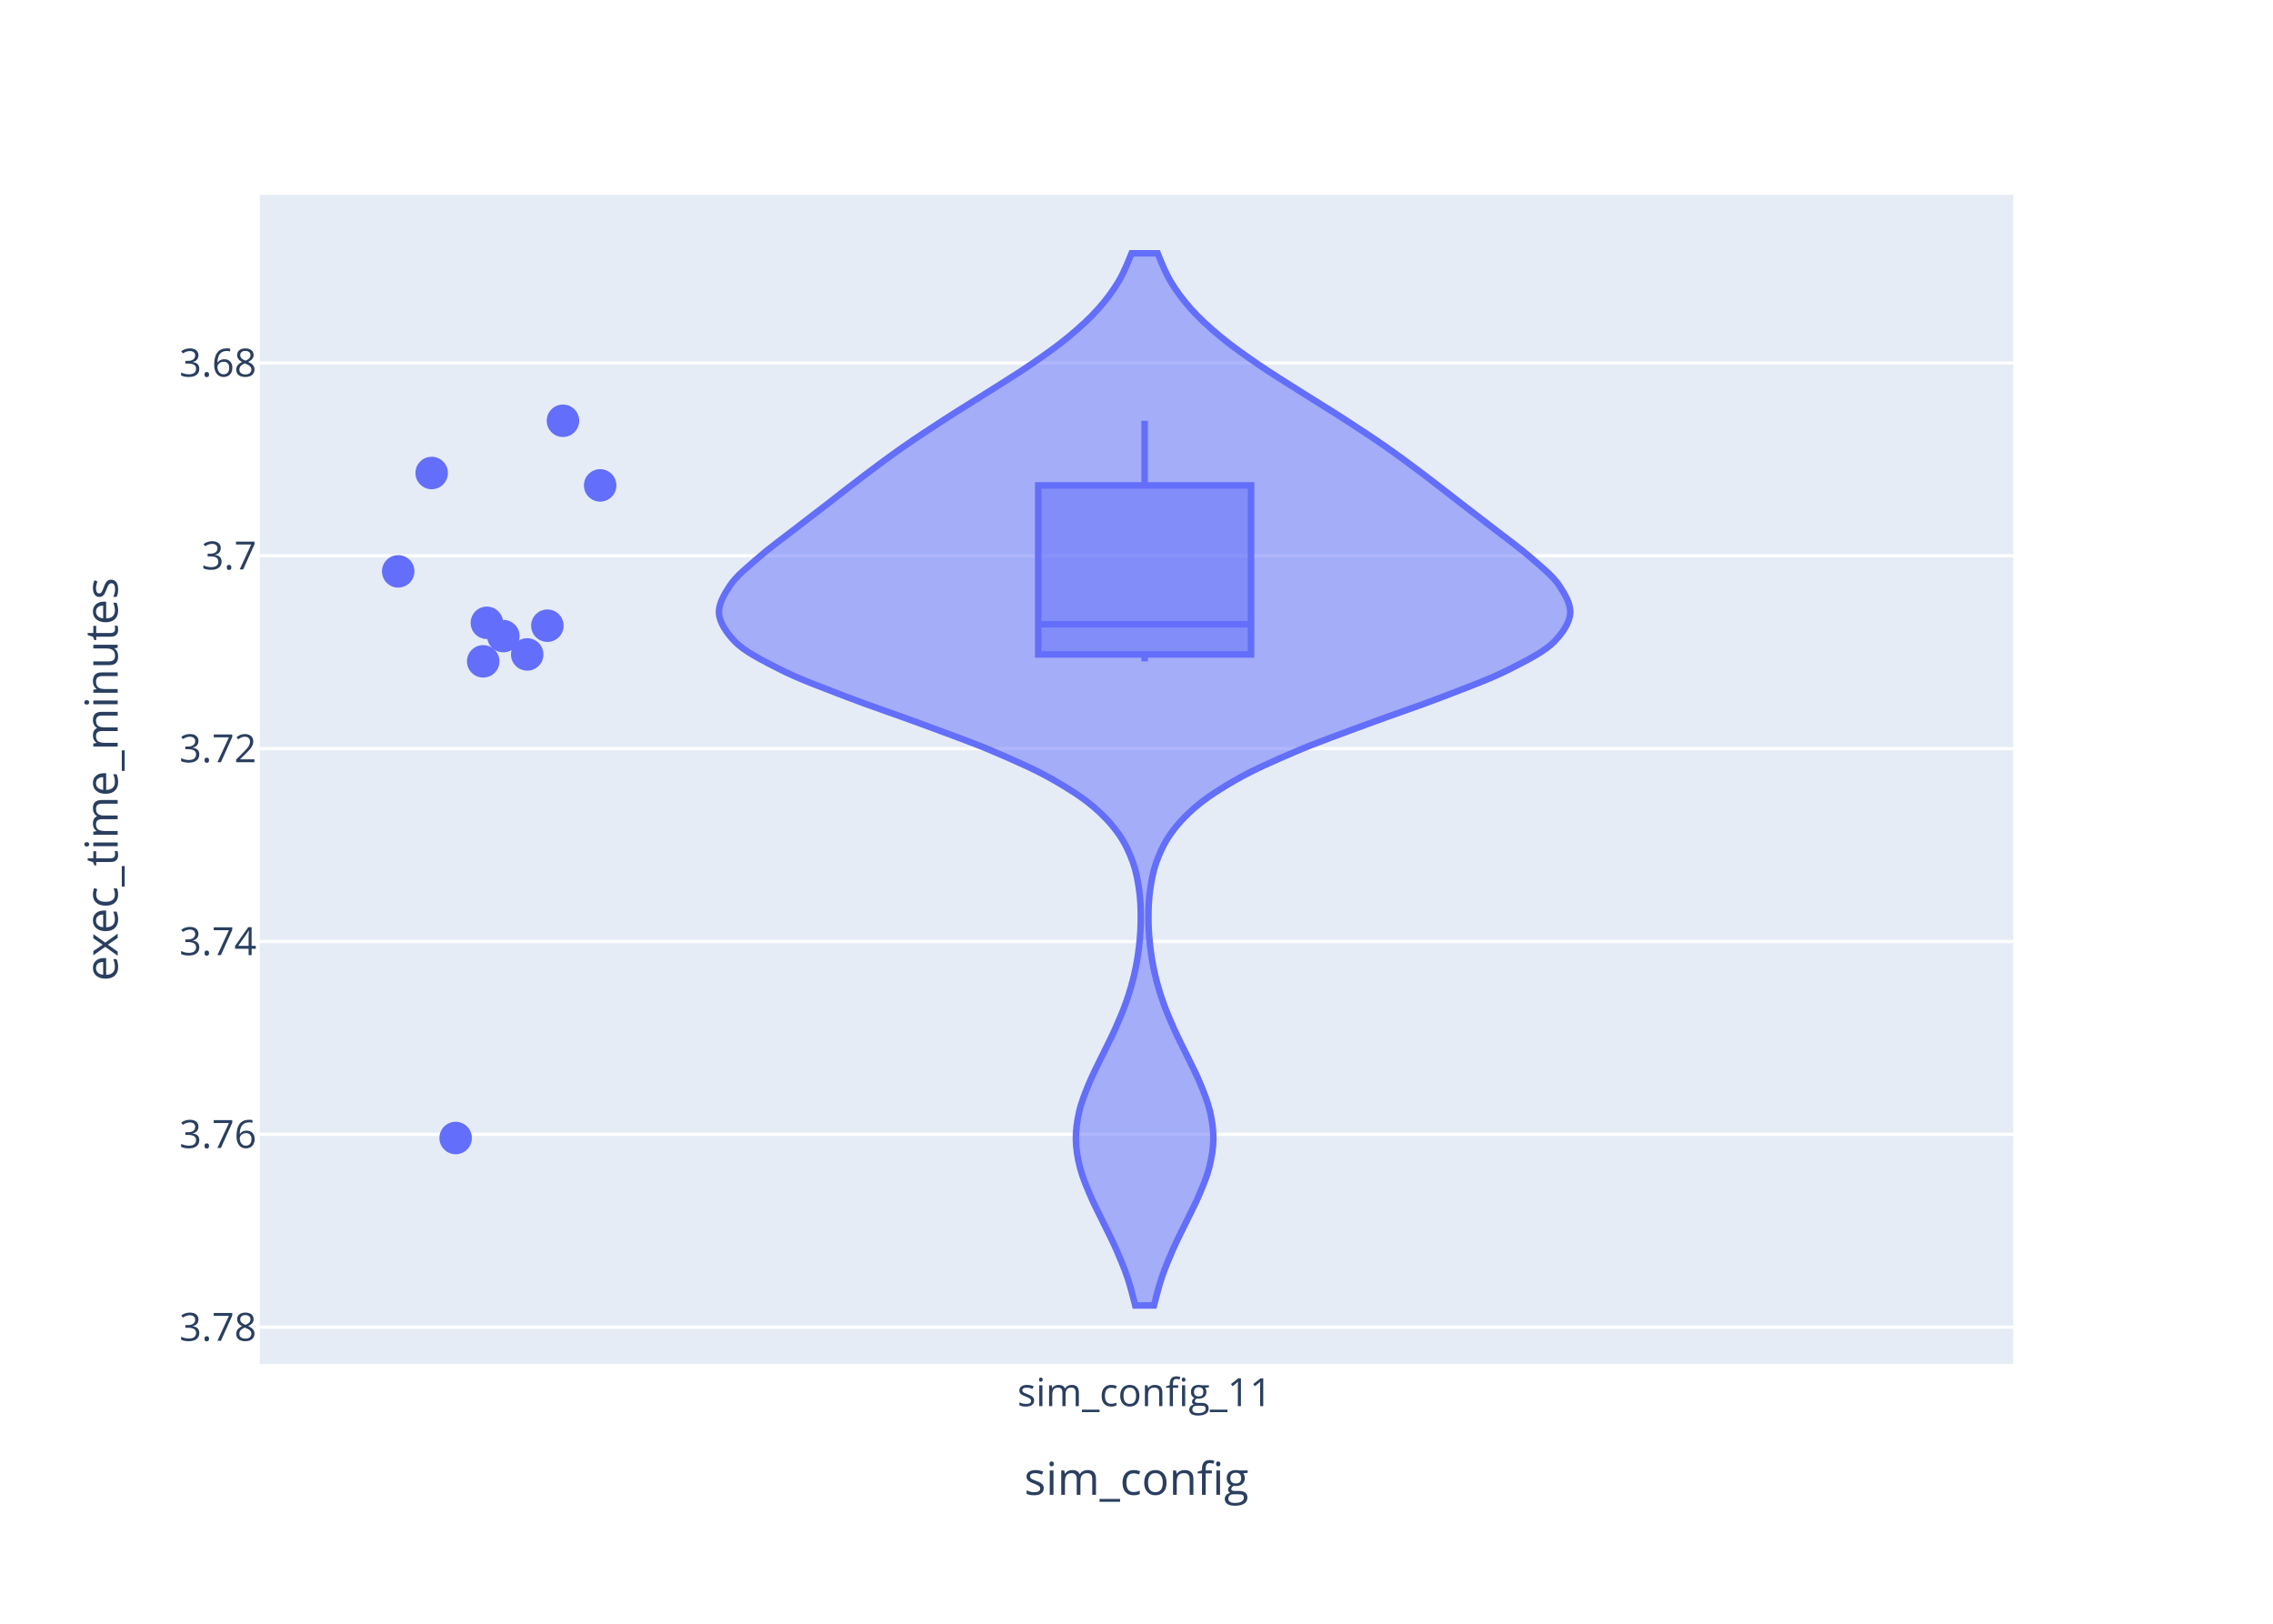
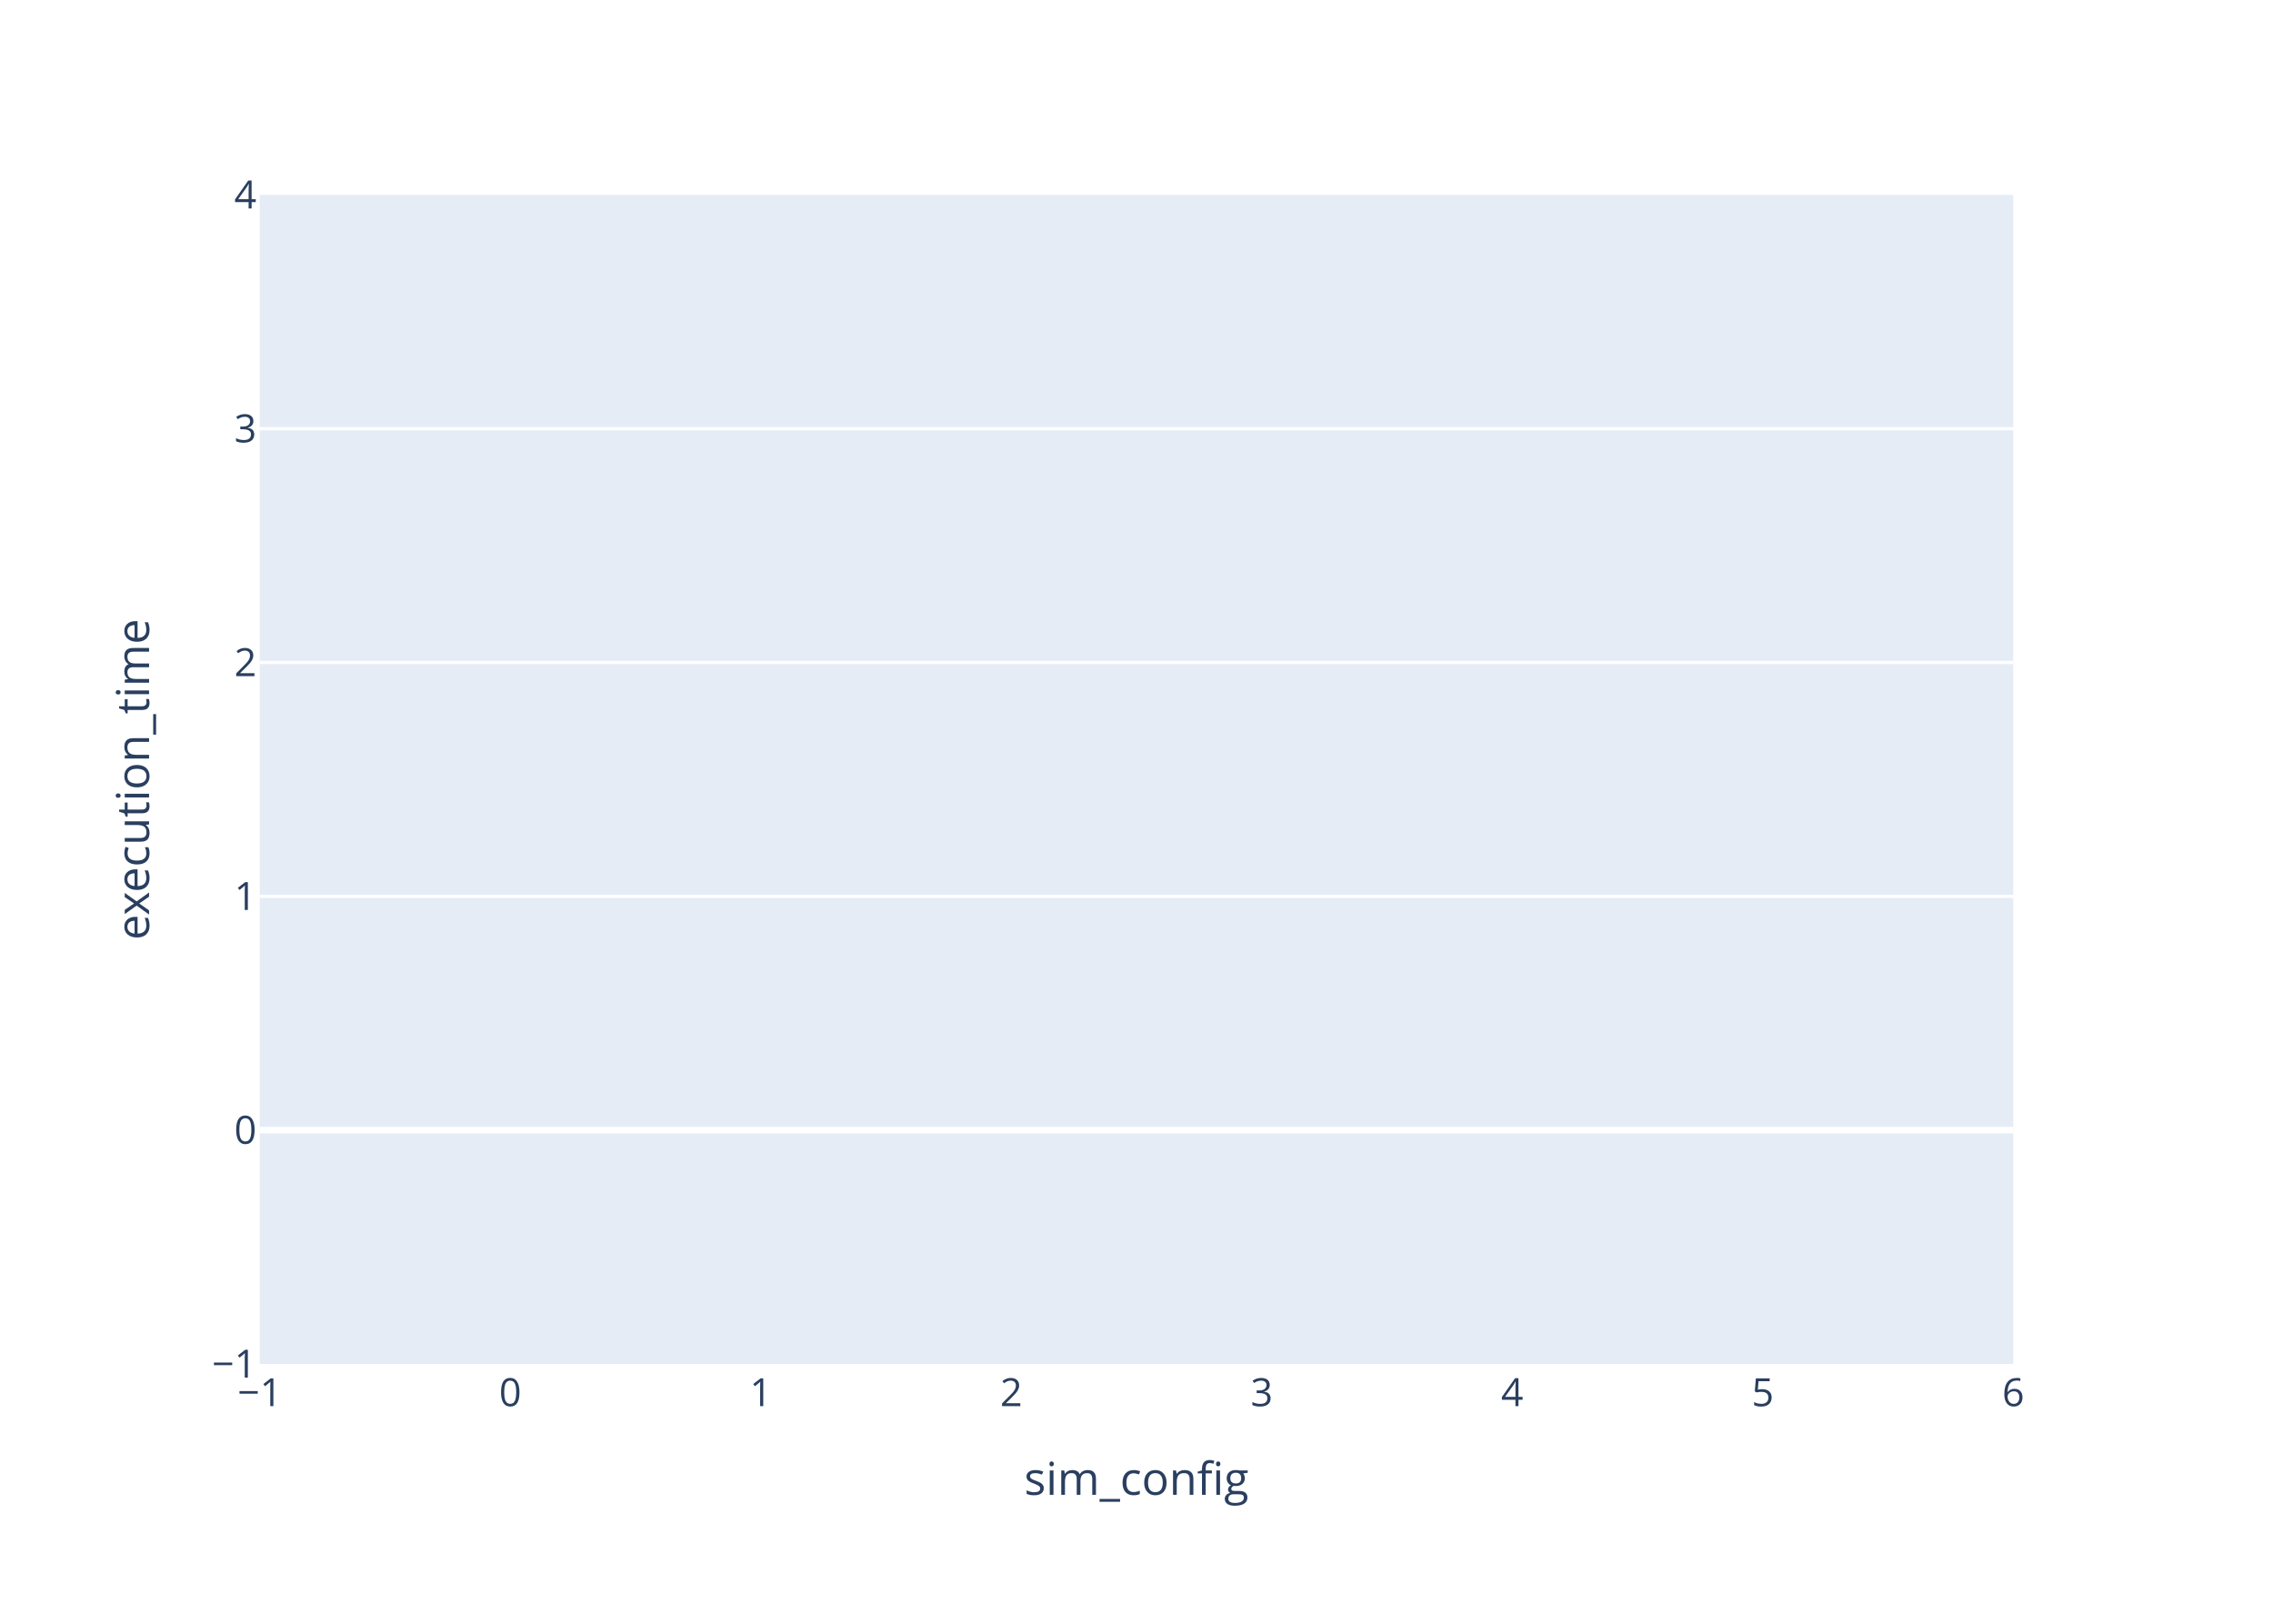
<svg xmlns="http://www.w3.org/2000/svg" class="main-svg" width="700" height="500" style="" viewBox="0 0 700 500">
  <rect x="0" y="0" width="700" height="500" style="fill: rgb(255, 255, 255); fill-opacity: 1;" />
-   <defs id="defs-8269bc">
+   <defs id="defs-f65d46">
    <g class="clips">
-       <clipPath id="clip8269bcxyplot" class="plotclip">
+       <clipPath id="clipf65d46xyplot" class="plotclip">
        <rect width="540" height="360" />
      </clipPath>
-       <clipPath class="axesclip" id="clip8269bcx">
+       <clipPath class="axesclip" id="clipf65d46x">
        <rect x="80" y="0" width="540" height="500" />
      </clipPath>
-       <clipPath class="axesclip" id="clip8269bcy">
+       <clipPath class="axesclip" id="clipf65d46y">
        <rect x="0" y="60" width="700" height="360" />
      </clipPath>
-       <clipPath class="axesclip" id="clip8269bcxy">
+       <clipPath class="axesclip" id="clipf65d46xy">
        <rect x="80" y="60" width="540" height="360" />
      </clipPath>
    </g>
    <g class="gradients" />
    <g class="patterns" />
  </defs>
  <g class="bglayer">
    <rect class="bg" x="80" y="60" width="540" height="360" style="fill: rgb(229, 236, 246); fill-opacity: 1; stroke-width: 0;" />
  </g>
  <g class="layer-below">
    <g class="imagelayer" />
    <g class="shapelayer" />
  </g>
  <g class="cartesianlayer">
    <g class="subplot xy">
      <g class="layer-subplot">
        <g class="shapelayer" />
        <g class="imagelayer" />
      </g>
      <g class="minor-gridlayer">
        <g class="x" />
        <g class="y" />
      </g>
      <g class="gridlayer">
        <g class="x" />
        <g class="y">
-           <path class="ygrid crisp" transform="translate(0,408.67)" d="M80,0h540" style="stroke: rgb(255, 255, 255); stroke-opacity: 1; stroke-width: 1px;" />
-           <path class="ygrid crisp" transform="translate(0,349.29)" d="M80,0h540" style="stroke: rgb(255, 255, 255); stroke-opacity: 1; stroke-width: 1px;" />
-           <path class="ygrid crisp" transform="translate(0,289.91)" d="M80,0h540" style="stroke: rgb(255, 255, 255); stroke-opacity: 1; stroke-width: 1px;" />
-           <path class="ygrid crisp" transform="translate(0,230.52)" d="M80,0h540" style="stroke: rgb(255, 255, 255); stroke-opacity: 1; stroke-width: 1px;" />
-           <path class="ygrid crisp" transform="translate(0,171.14)" d="M80,0h540" style="stroke: rgb(255, 255, 255); stroke-opacity: 1; stroke-width: 1px;" />
-           <path class="ygrid crisp" transform="translate(0,111.76)" d="M80,0h540" style="stroke: rgb(255, 255, 255); stroke-opacity: 1; stroke-width: 1px;" />
+           <path class="ygrid crisp" transform="translate(0,276)" d="M80,0h540" style="stroke: rgb(255, 255, 255); stroke-opacity: 1; stroke-width: 1px;" />
+           <path class="ygrid crisp" transform="translate(0,204)" d="M80,0h540" style="stroke: rgb(255, 255, 255); stroke-opacity: 1; stroke-width: 1px;" />
+           <path class="ygrid crisp" transform="translate(0,132)" d="M80,0h540" style="stroke: rgb(255, 255, 255); stroke-opacity: 1; stroke-width: 1px;" />
        </g>
      </g>
-       <g class="zerolinelayer" />
+       <g class="zerolinelayer">
+         <path class="yzl zl crisp" transform="translate(0,348)" d="M80,0h540" style="stroke: rgb(255, 255, 255); stroke-opacity: 1; stroke-width: 2px;" />
+       </g>
      <g class="layer-between">
        <g class="shapelayer" />
        <g class="imagelayer" />
      </g>
      <path class="xlines-below" />
      <path class="ylines-below" />
      <g class="overlines-below" />
      <g class="xaxislayer-below" />
      <g class="yaxislayer-below" />
      <g class="overaxes-below" />
-       <g class="plot" transform="translate(80,60)" clip-path="url(#clip8269bcxyplot)">
-         <g class="violinlayer mlayer">
-           <g class="trace violins" style="opacity: 1;">
-             <path class="violin" d="M276.52,18Q278.8,23.77 280.43,26.53C282.16,29.46 284.29,32.31 286.72,35.05C289.35,38.02 292.48,40.83 295.77,43.58C299.31,46.53 303.32,49.33 307.35,52.11C311.57,55.02 316.14,57.8 320.58,60.63C325.06,63.48 329.71,66.29 334.14,69.16C338.48,71.97 342.79,74.79 346.92,77.68C350.93,80.48 354.77,83.34 358.58,86.21C362.33,89.03 365.93,91.9 369.61,94.74C373.3,97.58 377.02,100.41 380.69,103.26C384.33,106.09 388.19,108.85 391.53,111.79C394.66,114.55 398.16,117.25 400.2,120.32C401.97,122.99 403.75,126.04 403.57,128.84C403.38,131.73 401.28,134.8 398.85,137.37C395.73,140.66 390.37,143.24 385.24,145.89C379.21,149 371.81,151.66 364.7,154.42C357.16,157.35 348.89,160.07 341.17,162.95C333.63,165.76 325.87,168.49 318.89,171.47C312.5,174.2 306.23,176.94 300.85,180C296.13,182.68 291.72,185.46 288.15,188.53C285.04,191.2 282.38,194.06 280.32,197.05C278.45,199.77 277.12,202.67 276.09,205.58C275.1,208.37 274.58,211.25 274.18,214.11C273.78,216.93 273.68,219.79 273.68,222.63C273.68,225.47 273.86,228.33 274.18,231.16C274.5,234.01 274.96,236.86 275.6,239.68C276.25,242.54 277.09,245.39 278.06,248.21C279.05,251.08 280.27,253.92 281.52,256.74C282.79,259.6 284.29,262.42 285.65,265.26C287.01,268.1 288.51,270.91 289.69,273.79C290.84,276.6 291.99,279.44 292.65,282.32C293.3,285.13 293.7,288 293.67,290.84C293.64,293.68 293.15,296.56 292.44,299.37C291.72,302.25 290.51,305.08 289.33,307.89C288.12,310.76 286.6,313.58 285.24,316.42C283.87,319.26 282.39,322.09 281.14,324.95C279.91,327.77 278.73,330.6 277.76,333.47Q276.81,336.29 275.37,342L269.63,342Q268.19,336.29 267.24,333.47C266.27,330.6 265.09,327.77 263.86,324.95C262.61,322.09 261.13,319.26 259.76,316.42C258.4,313.58 256.88,310.76 255.67,307.89C254.49,305.08 253.28,302.25 252.56,299.37C251.85,296.56 251.36,293.68 251.33,290.84C251.3,288 251.7,285.13 252.35,282.32C253.01,279.44 254.16,276.6 255.31,273.79C256.49,270.91 257.99,268.1 259.35,265.26C260.71,262.42 262.21,259.6 263.48,256.74C264.73,253.92 265.95,251.08 266.94,248.21C267.91,245.39 268.75,242.54 269.4,239.68C270.04,236.86 270.5,234.01 270.82,231.16C271.14,228.33 271.32,225.47 271.32,222.63C271.32,219.79 271.22,216.93 270.82,214.11C270.42,211.25 269.9,208.37 268.91,205.58C267.88,202.67 266.55,199.77 264.68,197.05C262.62,194.06 259.96,191.2 256.85,188.53C253.28,185.46 248.87,182.68 244.15,180C238.77,176.94 232.5,174.2 226.11,171.47C219.13,168.49 211.37,165.76 203.83,162.95C196.11,160.07 187.84,157.35 180.3,154.42C173.19,151.66 165.79,149 159.76,145.89C154.63,143.24 149.27,140.66 146.15,137.37C143.72,134.8 141.61,131.73 141.42,128.84C141.24,126.04 143.03,122.99 144.8,120.32C146.84,117.25 150.34,114.55 153.47,111.79C156.81,108.85 160.67,106.09 164.31,103.26C167.98,100.41 171.7,97.58 175.39,94.74C179.07,91.9 182.67,89.03 186.42,86.21C190.23,83.34 194.07,80.48 198.08,77.68C202.21,74.79 206.52,71.97 210.86,69.16C215.29,66.29 219.94,63.48 224.42,60.63C228.86,57.8 233.43,55.02 237.65,52.11C241.68,49.33 245.69,46.53 249.23,43.58C252.52,40.83 255.65,38.02 258.28,35.05C260.71,32.31 262.84,29.46 264.57,26.53Q266.2,23.77 268.48,18Z" style="vector-effect: none; stroke-width: 2px; stroke: rgb(99, 110, 250); stroke-opacity: 1; fill: rgb(99, 110, 250); fill-opacity: 0.5;" />
-             <path class="box" d="M239.73,132.22H305.27M239.73,89.47H305.27V141.52H239.73ZM272.5,89.47V69.57M272.5,141.52V143.65" style="vector-effect: non-scaling-stroke; stroke-width: 2px; stroke: rgb(99, 110, 250); stroke-opacity: 1; fill: rgb(99, 110, 250); fill-opacity: 0.5;" />
-             <g class="points">
-               <path class="point" transform="translate(93.37,69.57)" d="M5,0A5,5 0 1,1 0,-5A5,5 0 0,1 5,0Z" style="opacity: 1; stroke-width: 0px; fill: rgb(99, 110, 250); fill-opacity: 1;" />
-               <path class="point" transform="translate(52.94,85.65)" d="M5,0A5,5 0 1,1 0,-5A5,5 0 0,1 5,0Z" style="opacity: 1; stroke-width: 0px; fill: rgb(99, 110, 250); fill-opacity: 1;" />
-               <path class="point" transform="translate(104.83,89.47)" d="M5,0A5,5 0 1,1 0,-5A5,5 0 0,1 5,0Z" style="opacity: 1; stroke-width: 0px; fill: rgb(99, 110, 250); fill-opacity: 1;" />
-               <path class="point" transform="translate(42.63,115.94)" d="M5,0A5,5 0 1,1 0,-5A5,5 0 0,1 5,0Z" style="opacity: 1; stroke-width: 0px; fill: rgb(99, 110, 250); fill-opacity: 1;" />
-               <path class="point" transform="translate(69.94,131.78)" d="M5,0A5,5 0 1,1 0,-5A5,5 0 0,1 5,0Z" style="opacity: 1; stroke-width: 0px; fill: rgb(99, 110, 250); fill-opacity: 1;" />
-               <path class="point" transform="translate(88.57,132.67)" d="M5,0A5,5 0 1,1 0,-5A5,5 0 0,1 5,0Z" style="opacity: 1; stroke-width: 0px; fill: rgb(99, 110, 250); fill-opacity: 1;" />
-               <path class="point" transform="translate(75.01,135.88)" d="M5,0A5,5 0 1,1 0,-5A5,5 0 0,1 5,0Z" style="opacity: 1; stroke-width: 0px; fill: rgb(99, 110, 250); fill-opacity: 1;" />
-               <path class="point" transform="translate(82.36,141.52)" d="M5,0A5,5 0 1,1 0,-5A5,5 0 0,1 5,0Z" style="opacity: 1; stroke-width: 0px; fill: rgb(99, 110, 250); fill-opacity: 1;" />
-               <path class="point" transform="translate(68.81,143.65)" d="M5,0A5,5 0 1,1 0,-5A5,5 0 0,1 5,0Z" style="opacity: 1; stroke-width: 0px; fill: rgb(99, 110, 250); fill-opacity: 1;" />
-               <path class="point" transform="translate(60.32,290.43)" d="M5,0A5,5 0 1,1 0,-5A5,5 0 0,1 5,0Z" style="opacity: 1; stroke-width: 0px; fill: rgb(99, 110, 250); fill-opacity: 1;" />
-             </g>
-           </g>
-         </g>
-       </g>
+       <g class="plot" transform="translate(80,60)" clip-path="url(#clipf65d46xyplot)" />
      <g class="overplot" />
      <path class="xlines-above crisp" d="M0,0" style="fill: none;" />
      <path class="ylines-above crisp" d="M0,0" style="fill: none;" />
      <g class="overlines-above" />
      <g class="xaxislayer-above">
        <g class="xtick">
-           <text text-anchor="middle" x="0" y="433" transform="translate(352.5,0)" style="font-family: 'Open Sans', verdana, arial, sans-serif; font-size: 12px; fill: rgb(42, 63, 95); fill-opacity: 1; white-space: pre; opacity: 1;">sim_config_11</text>
+           <text text-anchor="middle" x="0" y="433" transform="translate(80,0)" style="font-family: 'Open Sans', verdana, arial, sans-serif; font-size: 12px; fill: rgb(42, 63, 95); fill-opacity: 1; white-space: pre; opacity: 1;">−1</text>
+         </g>
+         <g class="xtick">
+           <text text-anchor="middle" x="0" y="433" style="font-family: 'Open Sans', verdana, arial, sans-serif; font-size: 12px; fill: rgb(42, 63, 95); fill-opacity: 1; white-space: pre; opacity: 1;" transform="translate(157.14,0)">0</text>
+         </g>
+         <g class="xtick">
+           <text text-anchor="middle" x="0" y="433" style="font-family: 'Open Sans', verdana, arial, sans-serif; font-size: 12px; fill: rgb(42, 63, 95); fill-opacity: 1; white-space: pre; opacity: 1;" transform="translate(234.29,0)">1</text>
+         </g>
+         <g class="xtick">
+           <text text-anchor="middle" x="0" y="433" style="font-family: 'Open Sans', verdana, arial, sans-serif; font-size: 12px; fill: rgb(42, 63, 95); fill-opacity: 1; white-space: pre; opacity: 1;" transform="translate(311.43,0)">2</text>
+         </g>
+         <g class="xtick">
+           <text text-anchor="middle" x="0" y="433" style="font-family: 'Open Sans', verdana, arial, sans-serif; font-size: 12px; fill: rgb(42, 63, 95); fill-opacity: 1; white-space: pre; opacity: 1;" transform="translate(388.57,0)">3</text>
+         </g>
+         <g class="xtick">
+           <text text-anchor="middle" x="0" y="433" style="font-family: 'Open Sans', verdana, arial, sans-serif; font-size: 12px; fill: rgb(42, 63, 95); fill-opacity: 1; white-space: pre; opacity: 1;" transform="translate(465.71,0)">4</text>
+         </g>
+         <g class="xtick">
+           <text text-anchor="middle" x="0" y="433" style="font-family: 'Open Sans', verdana, arial, sans-serif; font-size: 12px; fill: rgb(42, 63, 95); fill-opacity: 1; white-space: pre; opacity: 1;" transform="translate(542.86,0)">5</text>
+         </g>
+         <g class="xtick">
+           <text text-anchor="middle" x="0" y="433" style="font-family: 'Open Sans', verdana, arial, sans-serif; font-size: 12px; fill: rgb(42, 63, 95); fill-opacity: 1; white-space: pre; opacity: 1;" transform="translate(620,0)">6</text>
        </g>
      </g>
      <g class="yaxislayer-above">
        <g class="ytick">
-           <text text-anchor="end" x="79" y="4.2" transform="translate(0,408.67)" style="font-family: 'Open Sans', verdana, arial, sans-serif; font-size: 12px; fill: rgb(42, 63, 95); fill-opacity: 1; white-space: pre; opacity: 1;">3.78</text>
+           <text text-anchor="end" x="79" y="4.2" transform="translate(0,420)" style="font-family: 'Open Sans', verdana, arial, sans-serif; font-size: 12px; fill: rgb(42, 63, 95); fill-opacity: 1; white-space: pre; opacity: 1;">−1</text>
        </g>
        <g class="ytick">
-           <text text-anchor="end" x="79" y="4.2" style="font-family: 'Open Sans', verdana, arial, sans-serif; font-size: 12px; fill: rgb(42, 63, 95); fill-opacity: 1; white-space: pre; opacity: 1;" transform="translate(0,349.29)">3.76</text>
+           <text text-anchor="end" x="79" y="4.2" style="font-family: 'Open Sans', verdana, arial, sans-serif; font-size: 12px; fill: rgb(42, 63, 95); fill-opacity: 1; white-space: pre; opacity: 1;" transform="translate(0,348)">0</text>
        </g>
        <g class="ytick">
-           <text text-anchor="end" x="79" y="4.2" style="font-family: 'Open Sans', verdana, arial, sans-serif; font-size: 12px; fill: rgb(42, 63, 95); fill-opacity: 1; white-space: pre; opacity: 1;" transform="translate(0,289.91)">3.74</text>
+           <text text-anchor="end" x="79" y="4.2" style="font-family: 'Open Sans', verdana, arial, sans-serif; font-size: 12px; fill: rgb(42, 63, 95); fill-opacity: 1; white-space: pre; opacity: 1;" transform="translate(0,276)">1</text>
        </g>
        <g class="ytick">
-           <text text-anchor="end" x="79" y="4.2" style="font-family: 'Open Sans', verdana, arial, sans-serif; font-size: 12px; fill: rgb(42, 63, 95); fill-opacity: 1; white-space: pre; opacity: 1;" transform="translate(0,230.52)">3.72</text>
+           <text text-anchor="end" x="79" y="4.2" style="font-family: 'Open Sans', verdana, arial, sans-serif; font-size: 12px; fill: rgb(42, 63, 95); fill-opacity: 1; white-space: pre; opacity: 1;" transform="translate(0,204)">2</text>
        </g>
        <g class="ytick">
-           <text text-anchor="end" x="79" y="4.2" style="font-family: 'Open Sans', verdana, arial, sans-serif; font-size: 12px; fill: rgb(42, 63, 95); fill-opacity: 1; white-space: pre; opacity: 1;" transform="translate(0,171.14)">3.7</text>
+           <text text-anchor="end" x="79" y="4.2" style="font-family: 'Open Sans', verdana, arial, sans-serif; font-size: 12px; fill: rgb(42, 63, 95); fill-opacity: 1; white-space: pre; opacity: 1;" transform="translate(0,132)">3</text>
        </g>
        <g class="ytick">
-           <text text-anchor="end" x="79" y="4.2" style="font-family: 'Open Sans', verdana, arial, sans-serif; font-size: 12px; fill: rgb(42, 63, 95); fill-opacity: 1; white-space: pre; opacity: 1;" transform="translate(0,111.76)">3.68</text>
+           <text text-anchor="end" x="79" y="4.2" style="font-family: 'Open Sans', verdana, arial, sans-serif; font-size: 12px; fill: rgb(42, 63, 95); fill-opacity: 1; white-space: pre; opacity: 1;" transform="translate(0,60)">4</text>
        </g>
      </g>
      <g class="overaxes-above" />
    </g>
  </g>
  <g class="polarlayer" />
  <g class="smithlayer" />
  <g class="ternarylayer" />
  <g class="geolayer" />
  <g class="funnelarealayer" />
  <g class="pielayer" />
  <g class="iciclelayer" />
  <g class="treemaplayer" />
  <g class="sunburstlayer" />
  <g class="glimages" />
-   <defs id="topdefs-8269bc">
+   <defs id="topdefs-f65d46">
    <g class="clips" />
  </defs>
  <g class="layer-above">
    <g class="imagelayer" />
    <g class="shapelayer" />
  </g>
  <g class="infolayer">
    <g class="g-gtitle" />
    <g class="g-xtitle">
      <text class="xtitle" x="350" y="460.3" text-anchor="middle" style="font-family: 'Open Sans', verdana, arial, sans-serif; font-size: 14px; fill: rgb(42, 63, 95); opacity: 1; white-space: pre;">sim_config</text>
    </g>
    <g class="g-ytitle">
-       <text class="ytitle" transform="rotate(-90,36.24063,240)" x="36.241" y="240" text-anchor="middle" style="font-family: 'Open Sans', verdana, arial, sans-serif; font-size: 14px; fill: rgb(42, 63, 95); opacity: 1; white-space: pre;">exec_time_minutes</text>
+       <text class="ytitle" transform="rotate(-90,45.9125,240)" x="45.913" y="240" text-anchor="middle" style="font-family: 'Open Sans', verdana, arial, sans-serif; font-size: 14px; fill: rgb(42, 63, 95); opacity: 1; white-space: pre;">execution_time</text>
    </g>
  </g>
</svg>
